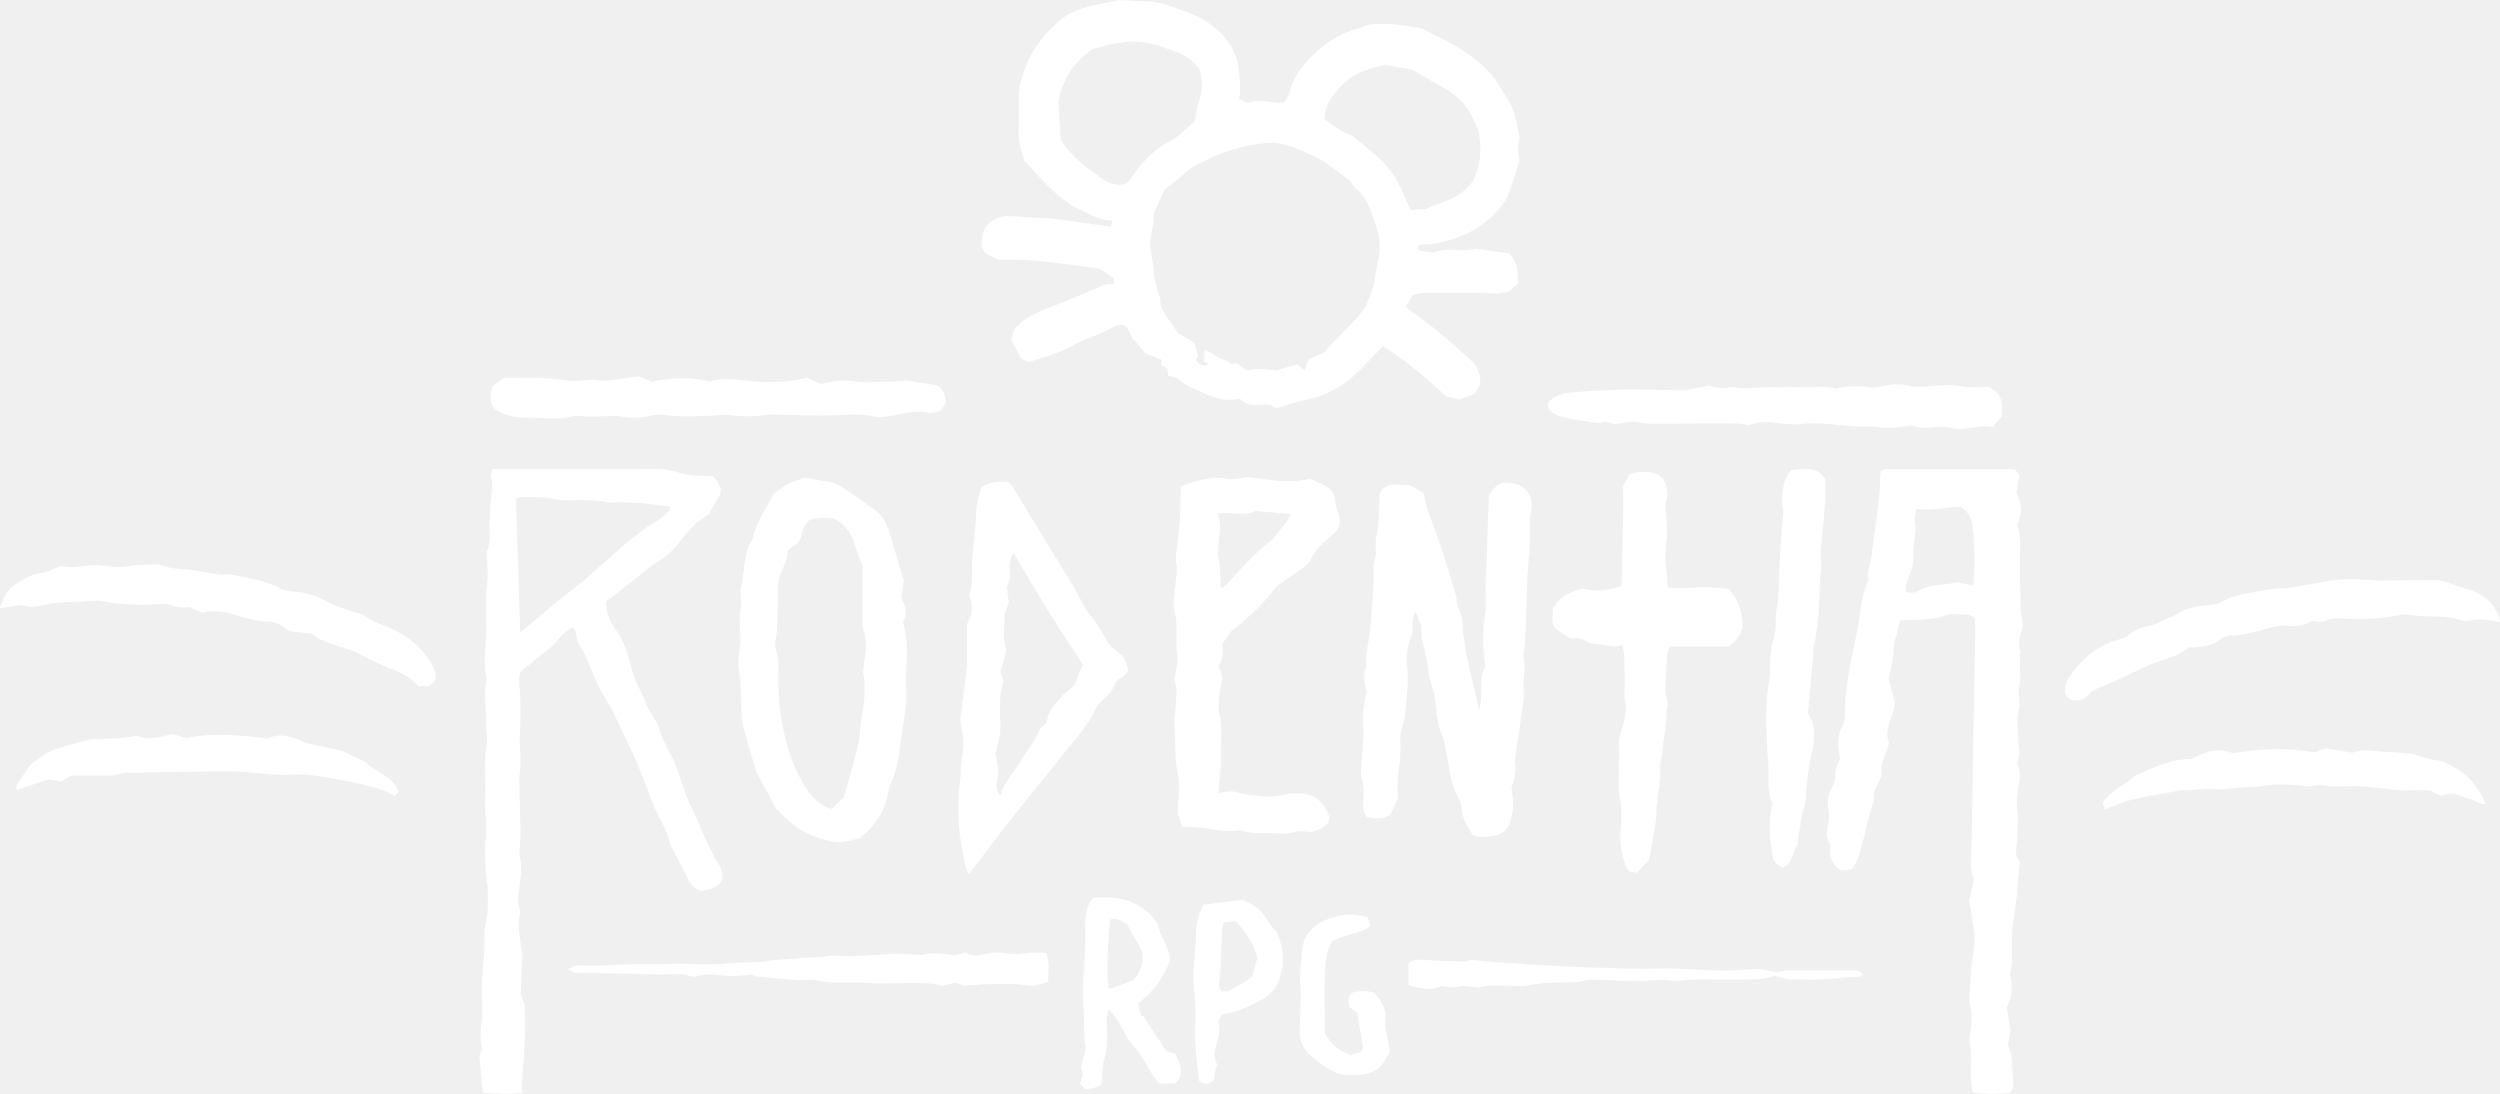
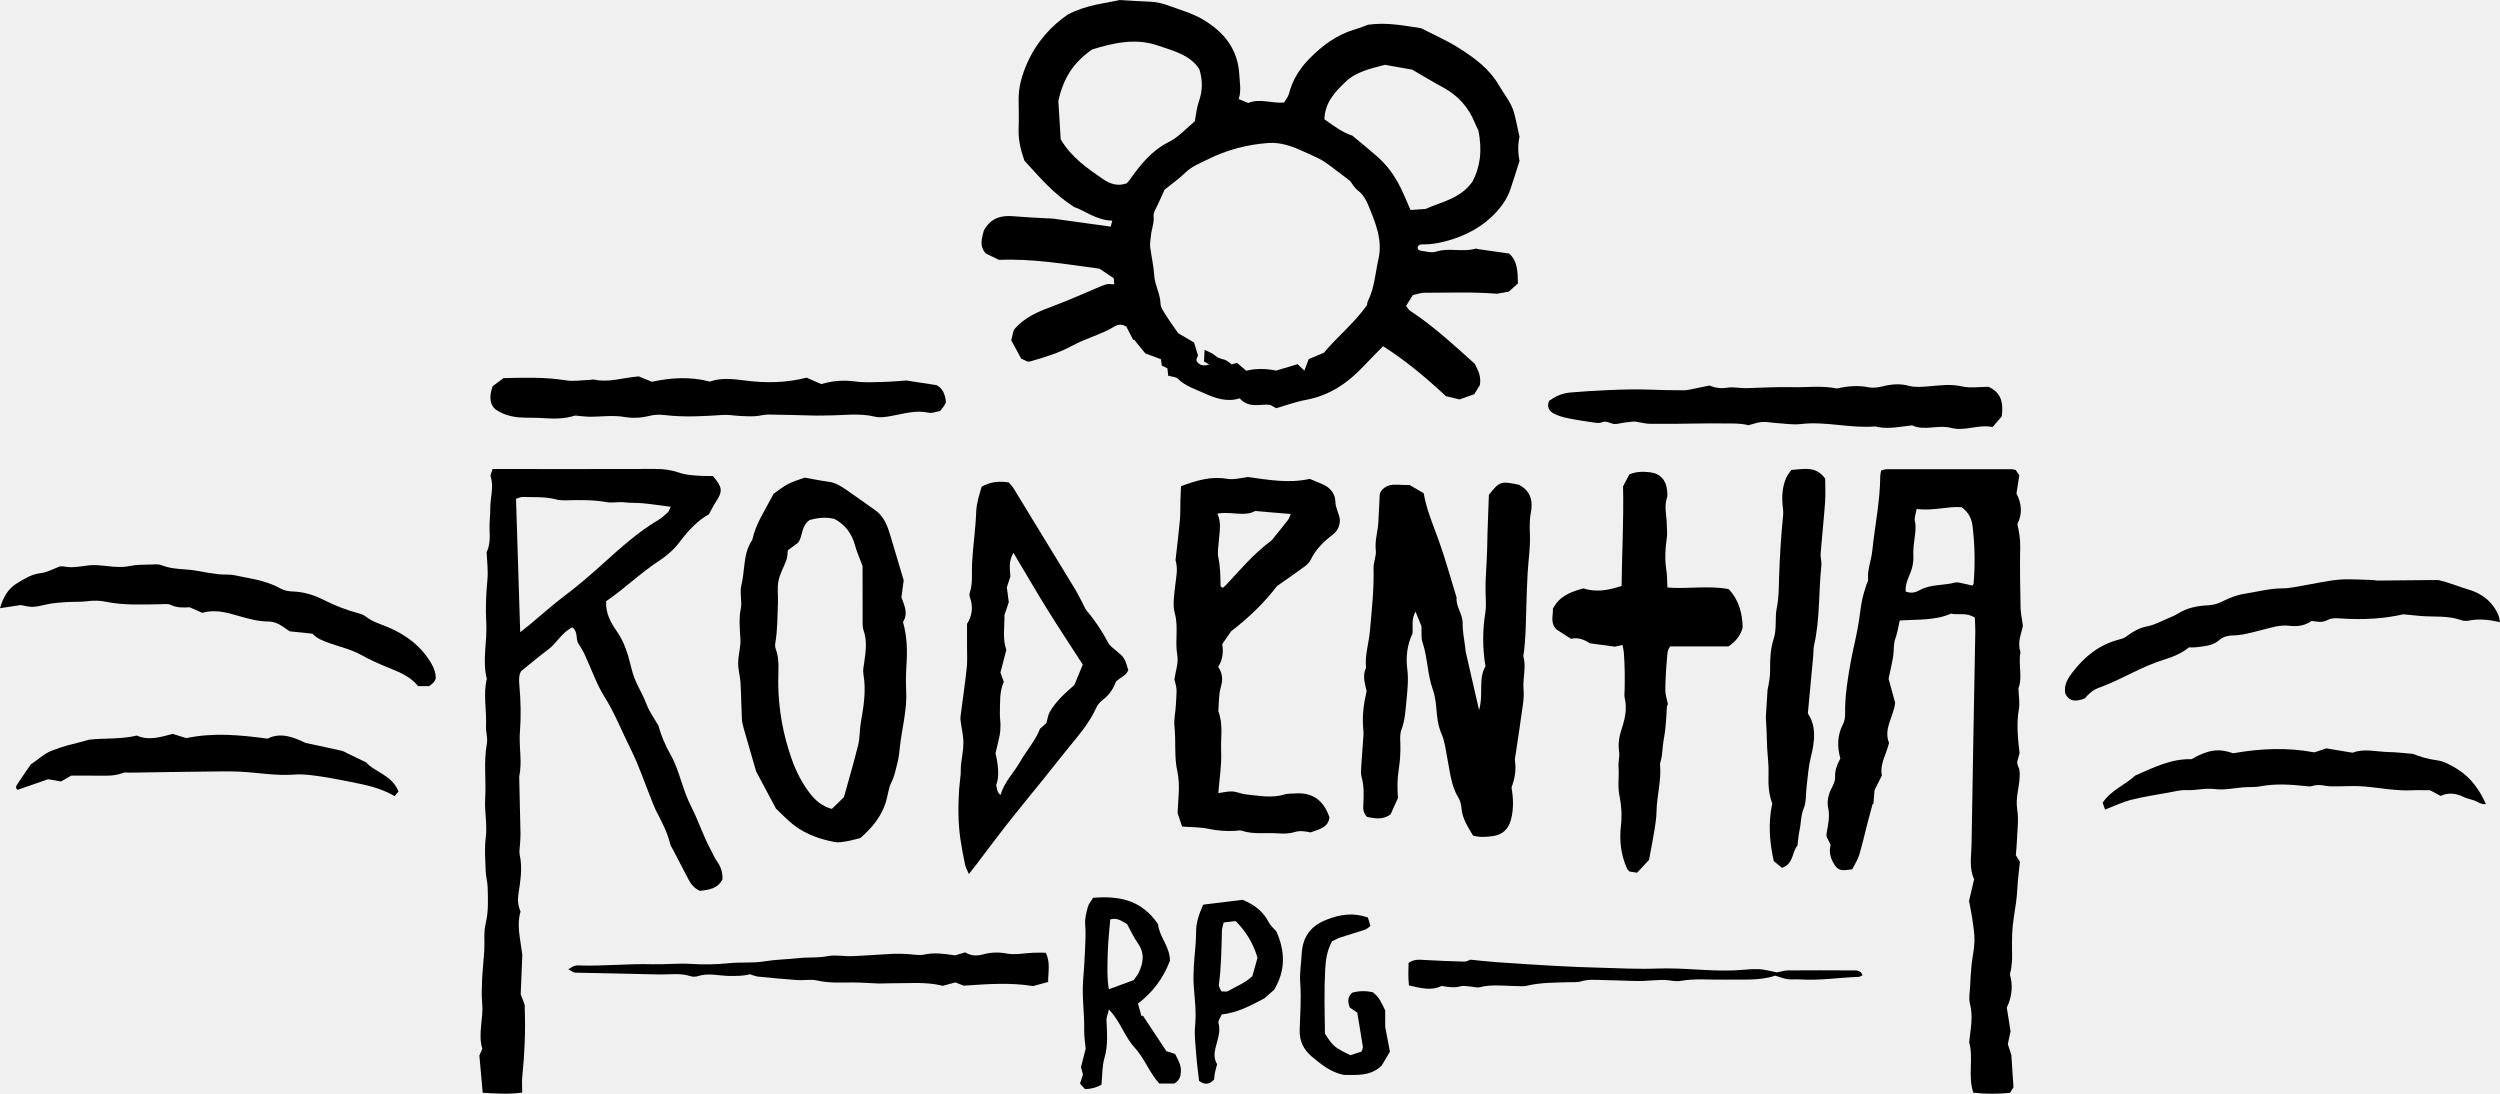
<svg xmlns="http://www.w3.org/2000/svg" id="banner" viewBox="0 0 1636.37 715.9">
-   <defs>
-     <style>
-       .logo {
-         fill: #fff;
-       }
-     </style>
-   </defs>
  <g id="Layer_1-2" data-name="Layer_1">
    <path class="logo" d="M644,150.74c4.86-8.42,11.64-9.87,19.48-9.18,6.89.6,13.8.89,20.71,1.3,1.66.1,3.34.01,4.98.23,12.44,1.69,24.88,3.44,37.84,5.24.25-.96.54-2.07,1.03-3.92-10.53-.2-18.21-6.72-25.09-8.97-13.64-8.78-22.53-19.52-32.42-30.3-2.23-6.2-4.06-13.18-3.79-20.65.23-6.32.1-12.65,0-18.98-.13-8.47,2.12-16.23,5.51-23.98,6.22-14.2,16.19-24.91,26.73-32.03,12.37-6.5,23.8-7.1,33.92-9.49,7.05.41,13.32.88,19.59,1.09,4.38.14,8.46,1.1,12.59,2.64,7.45,2.78,15.19,4.85,22.1,8.91,13.92,8.19,23.17,19.53,24.01,36.38.26,5.21,1.42,10.4-.41,15.81,2.28.94,4.07,1.68,6.25,2.58,7.43-3.21,15.22.35,23.46-.28,1.09-1.92,2.7-3.75,3.23-5.86,2.25-8.95,7.02-16.45,13.34-22.88,8.41-8.56,17.9-15.66,29.69-19.12,3.49-1.03,6.87-2.43,8.72-3.1,12.62-1.71,23.37.61,34.74,2.29,8.01,4.15,16.9,7.99,24.96,13.13,10.03,6.39,19.67,13.39,25.92,24.2,3.47,6.01,8.17,11.35,9.99,18.22,1.36,5.11,2.34,10.32,3.49,15.51q-1.62,7.81.04,15.73c-1.97,6.18-3.87,12.53-6.04,18.78-1.76,5.06-4.55,9.57-8.13,13.62-9.32,10.56-20.96,16.86-34.56,20.35-4.58,1.18-9,1.92-13.64,1.96-1.57.02-3.39-.28-4.28,1.61-.35,1.89,1.24,2.44,2.3,2.58,3.26.44,6.88,1.49,9.79.54,8.5-2.76,17.3.53,25.71-1.92.57-.17,1.3.22,1.95.32,6.54.93,13.09,1.86,20.09,2.85,5.58,4.91,5.56,11.94,5.76,19.56-1.86,1.67-4.04,3.64-5.97,5.38-3.34.6-6.27,1.13-7.6,1.37-16.81-1.33-32.11-.58-47.39-.65-2.57-.01-5.15.96-7.81,1.5-1.52,2.43-2.9,4.63-4.43,7.09.94,1.19,1.53,2.47,2.53,3.13,15.58,10.24,29.13,22.9,42.41,34.79,2.37,4.55,4.31,8.41,3.34,13.94-.89,1.44-2.25,3.67-3.66,5.96-3.25,1.15-6.36,2.26-9.61,3.42-3.18-.76-6.39-1.52-8.92-2.12-13.1-12.17-26.19-23.18-41.13-32.69-4.1,4.17-8.11,8.05-11.9,12.14-10.63,11.48-22.82,20.09-38.65,22.97-6.45,1.17-12.69,3.52-19.46,5.45-.88-.49-1.99-1.1-3.88-2.15-5.89-.98-13.71,2.74-20.04-4.32-7.71,2.58-15.54.18-23-3.26-5.95-2.74-12.41-4.61-17.34-9.48-1.39-1.37-4.13-1.38-6.41-2.07-.16-1.51-.33-3.09-.52-4.85-1.1-.53-2.27-1.09-3.65-1.75-.2-1.41-.41-2.95-.58-4.18-3.87-1.44-7.56-2.81-10.22-3.81-2.97-3.64-5.2-6.38-7.43-9.12-.15.13-.3.26-.46.39-1.64-3.19-3.27-6.39-4.53-8.83-3.14-1.77-5.43-1.47-7.51-.2-8.81,5.37-19.01,7.84-27.87,12.71-8.9,4.9-18.25,7.56-27.72,10.36-.3.09-.65.01-1.66.01-.92-.43-2.4-1.13-4.09-1.93-2.16-3.99-4.36-8.04-6.52-12.02.64-2.56,1.2-4.8,1.67-6.67,7.08-8.65,16.65-12.28,26.31-15.89,7.42-2.77,14.69-5.98,22.01-9.02,3.96-1.64,7.84-3.52,11.89-4.91,1.62-.56,3.59-.09,5.56-.09-.13-1.54-.21-2.51-.33-3.98-3.09-2.08-6.38-4.28-9.32-6.26-22.11-2.95-43.69-6.73-65.77-5.77-2.98-1.44-5.94-2.87-8.64-4.17-4.54-5.06-2.49-10.22-1.25-15.21ZM883.67,118.41c-5.33-4.05-9.24-7.09-13.23-10.02-2.13-1.56-4.3-3.14-6.65-4.33-4.13-2.09-8.37-3.95-12.62-5.81-6.72-2.95-13.55-5.2-21.1-4.65-13.97,1.02-27.27,4.57-39.74,10.82-4.95,2.48-10.24,4.46-14.43,8.55-4.22,4.12-9.14,7.53-13.59,11.13-1.53,3.34-3.09,6.62-4.54,9.95-1.05,2.42-2.97,5.03-2.7,7.34.53,4.53-1.3,8.48-1.72,12.72-.26,2.63-.83,5.34-.47,7.9.85,6.16,2.23,12.23,2.64,18.48.41,6.24,3.93,11.82,4.1,18.28.07,2.68,2.23,5.42,3.78,7.93,2.25,3.64,4.81,7.09,7.74,11.36,2.94,1.73,6.65,3.91,10.44,6.15.86,2.81,1.71,5.62,2.57,8.44-.4,1.49-1.94,2.93-.2,4.59,1.95,2.34,4.5,2.18,7.61,1.42-1.38-.82-2.45-1.45-3.47-2.06.11-2.37.22-4.62.36-7.63,2.79,1.45,5.15,2.16,6.78,3.66,1.84,1.7,3.82,2.14,6.07,2.74,1.92.5,3.51,2.22,4.8,3.1,1.63-.41,2.57-.66,3.62-.92,2.01,1.71,3.98,3.41,5.98,5.11,6.77-1.64,13.32-1.36,19.6-.1,4.97-1.49,9.64-2.88,14.04-4.19,1.5,1.43,2.61,2.49,4.43,4.23,1.07-2.85,1.8-4.79,2.84-7.55,2.51-1.05,5.85-2.44,9.98-4.17,8.52-10.32,19.77-19.22,28.21-31.22.1-.55.06-1.64.5-2.49,4.43-8.69,4.86-18.43,6.98-27.68,2.87-12.52-2.09-24.04-6.75-35.36-1.49-3.63-3.46-6.96-6.81-9.51-2.28-1.73-3.72-4.55-5.03-6.23ZM737.44,120.01c.95-1.05,1.45-1.49,1.82-2.02,7.02-10.08,14.46-19.41,25.99-25.17,6.3-3.15,11.29-8.89,16.79-13.4.9-4.59,1.25-8.94,2.66-12.93,2.41-6.86,2.67-13.58.34-21.21-6.1-9.45-17.09-12-27.27-15.51-15.24-5.25-30.07-1.26-42.94,2.6-11.9,8.38-18.73,18.28-22.09,33.72.41,6.62,1,16.19,1.54,25.07,7,11.91,17.47,19.06,27.82,26.16,4.29,2.94,9.47,4.86,15.34,2.68ZM967.62,85.29c-.6-1.28-1.53-3.05-2.27-4.9-4.13-10.27-11.07-17.94-20.84-23.2-6.72-3.62-13.24-7.6-20.14-11.6-5.88-1.04-12.07-2.14-17.82-3.16-9.47,2.46-18.77,4.46-25.73,11.06-6.95,6.59-13.65,13.65-13.93,24.59,5.95,4.17,11.67,8.58,18.28,10.69,5.69,4.76,11.12,9.14,16.35,13.74,5.26,4.63,9.6,10.18,13.05,16.18,3.41,5.92,5.8,12.42,8.68,18.75,3.86-.27,7.15-.5,9.84-.68,10.74-4.84,22.5-6.48,30.64-17.76,4.95-9.15,6.74-20.36,3.89-33.7Z" />
    <path class="logo" d="M1292.66,404.37c-5.49-3.8-10.71-1.56-15.6-2.72-10.65,4.64-22.1,3.7-33.61,4.51-.94,4.05-1.44,7.99-2.79,11.6-1.46,3.9-.85,7.89-1.48,11.78-.74,4.55-1.82,9.04-3.01,14.78,1.24,4.55,2.81,10.29,4.3,15.73-1.02,9.08-7.79,16.93-4,26.21-1.65,7.22-6.16,13.59-4.69,21.36-1.49,2.97-2.98,5.93-4.8,9.55-.21,2.6-.49,5.9-.76,9.21-.17-.04-.34-.08-.51-.12-1.1,4.11-2.23,8.22-3.3,12.34-1.83,7.05-3.41,14.17-5.51,21.13-.94,3.11-2.86,5.91-4.55,9.26-2.43.21-4.71.83-6.85.5-2.78-.42-4.38-2.63-5.71-5.11-1.98-3.69-2.56-7.47-1.56-11.36-.96-1.96-1.83-3.74-2.66-5.44,0-.77-.09-1.44.02-2.08.95-5.53,2.27-10.89,1.05-16.72-.87-4.14.02-8.56,2.09-12.59,1.19-2.32,2.58-5.01,2.44-7.45-.25-4.6,1.39-8.44,3.44-12.26-2.18-7.77-2.04-15.19,1.71-22.41,1.02-1.97,1.43-4.49,1.4-6.75-.19-11.71,1.68-23.24,3.77-34.62,1.68-9.12,4.15-18.11,5.43-27.34.59-4.26,1.11-8.54,1.95-12.75.65-3.23,1.74-6.38,2.67-9.56.37-1.27,1.33-2.56,1.22-3.76-.58-6.41,2.06-12.3,2.7-18.5,1.71-16.5,5.17-32.82,5.27-49.5,0-.95.34-1.9.6-3.33,1.16-.28,2.38-.84,3.59-.84,27.29-.04,54.59-.03,81.88,0,.65,0,1.3.25,2.6.52.62.93,1.51,2.26,2.34,3.49-.64,4.12-1.25,8-1.86,11.89,3.44,6.67,4,13.37.57,20.04,1.16,4.99,1.99,9.78,1.87,14.85-.3,13.24-.02,26.49.24,39.73.07,3.6.89,7.2,1.53,12.02-.91,4.77-3.82,10.64-1.61,17.03-1.52,8.17,1.55,16.64-1.33,23.84.17,5.09,1.02,9.45.31,13.53-1.62,9.35-.77,18.53.44,28.92-.31,1.13-.92,3.36-1.58,5.77.16.81.15,1.89.6,2.72,1.15,2.15,1.13,4.28,1.05,6.69-.22,7.21-2.8,14.07-1.6,21.61,1.12,7.09-.04,14.56-.28,21.85-.09,2.64-.41,5.27-.64,8.17.72,1.16,1.59,2.55,2.68,4.31-.55,5.56-1.38,11.45-1.67,17.37-.3,6.31-1.28,12.46-2.28,18.68-1.2,7.43-1.39,15.1-1.18,22.65.14,5.04-.04,9.9-1.45,14.92,2.05,7.17,1.56,14.33-2.01,21.83.7,4.42,1.48,9.31,2.47,15.52-.41,1.9-1.1,5.13-1.79,8.35.95,2.95,1.86,5.79,2.31,7.19.51,7.7.92,13.92,1.39,21.08-.35.56-1.22,1.94-2.28,3.62-7.91.79-15.79.83-24.01-.08-3.71-11.07.26-22.63-2.71-33.03.87-8.64,2.74-16.67.54-25.04-.96-3.65-.09-7.8.09-11.72.22-4.64.46-9.28.94-13.9.54-5.24,1.81-10.45,1.91-15.68.1-4.9-.8-9.84-1.47-14.74-.49-3.58-1.3-7.12-2.1-11.39.97-4.13,2.1-8.98,3.33-14.23-3.45-7.35-1.78-15.4-1.67-23.28.69-46.26,1.62-92.51,2.44-138.76.05-2.96-.19-5.92-.29-9.06ZM1254.52,333.13c-.56,3.38-1.64,5.8-1.16,7.87.94,4.05.28,7.85-.24,11.78-.47,3.59-.93,7.25-.74,10.85.25,4.81-.87,9.13-2.81,13.45-1.44,3.21-2.45,6.65-2.21,10.09,3.72,1.5,6.58.53,9.16-.88,7.22-3.96,15.47-2.97,23.11-4.95,2.06-.53,4.54.5,6.81.91,1.58.28,3.14.71,4.56,1.04.43-.58.77-.83.79-1.1,1.09-12.55.87-25.09-.63-37.58-.56-4.66-2.18-9.02-7.25-12.64-8.98-.7-18.68,2.62-29.39,1.16Z" />
    <path class="logo" d="M322.4,307h10.7c31.95,0,63.9.05,95.86-.05,5.39-.02,10.51.65,15.63,2.46,3.37,1.19,7.1,1.53,10.7,1.85,3.94.35,7.92.25,11.36.34,6.19,7.26,6.44,9.9,2.31,16.25-1.61,2.47-2.92,5.13-4.96,8.77-7.15,3.93-13.41,10.47-19.02,17.99-3.52,4.71-8.16,8.95-13.11,12.16-12.55,8.14-23.17,18.66-35.14,26.74-.42,8.08,3.17,14.21,7.07,19.79,5.09,7.3,7.43,15.57,9.41,23.84,1.1,4.61,2.82,8.96,4.88,12.87,2,3.81,3.8,7.57,5.36,11.59,1.65,4.26,4.46,8.07,7.49,13.33,1.59,5.95,4.45,12.89,8.27,19.6,3.04,5.34,4.9,11.39,6.86,17.27,1.88,5.67,3.78,11.21,6.55,16.59,4.51,8.78,7.49,18.32,12.2,27.06,1.57,2.91,2.82,6.05,4.73,8.72,2.47,3.43,3.4,7.11,3.41,11.22-3.15,6.43-9.1,7.04-14.77,7.73-3.98-1.73-6.08-4.6-7.78-7.95-3.16-6.21-6.43-12.37-9.65-18.55-.76-1.47-1.8-2.89-2.17-4.45-1.87-7.86-5.75-14.82-9.36-21.92-.9-1.76-1.57-3.63-2.31-5.46-4.7-11.66-8.68-23.69-14.29-34.9-5.62-11.21-10.15-22.93-16.89-33.67-5.38-8.58-8.68-18.46-12.99-27.72-1.23-2.65-2.8-5.14-4.39-7.61-1.56-3.13.05-7.36-3.7-10.25-6.88,3.18-10.14,10.3-15.94,14.57-5.86,4.31-11.38,9.07-17.62,14.09-1.48,2.36-1.48,5.64-1.17,9.01.92,10.27,1.19,20.52.38,30.85-.49,6.22.32,12.54.44,18.82.05,2.31-.15,4.62-.33,6.92-.1,1.32-.6,2.63-.57,3.94.24,12.24.59,24.49.84,36.73.05,2.29-.18,4.59-.29,6.88-.11,2.32-.73,4.75-.25,6.93,1.94,8.69.48,17.26-.81,25.76-.63,4.18-.26,7.88,1.4,11.47-2.68,8.72-.3,17.01,1.14,28.36-.26,6.25-.64,15.51-1.06,25.78.57,1.53,1.51,4,2.64,7,0,.44-.03,1.43,0,2.42.58,14.91-.08,29.77-1.61,44.6-.33,3.23-.05,6.51-.05,10.37-8.53,1.18-16.95.71-25.84.1-.78-8.66-1.48-16.48-2.19-24.36.64-1.44,1.31-2.94,1.95-4.37-3.03-9.9.82-19.72-.09-29.56-.48-5.25-.3-10.6-.06-15.88.28-6.23,1.05-12.44,1.41-18.68.35-5.92-.48-12.09.89-17.74,1.93-7.97,1.55-15.83,1.33-23.77-.1-3.61-1.18-7.2-1.3-10.82-.24-7.22-.88-14.54.04-21.64,1.13-8.7-.9-17.18-.37-25.74.74-11.91-1.1-23.87,1.1-35.79.7-3.8-.76-7.94-.56-11.89.51-10.21-1.96-20.47.53-30.63-3.07-12.17.33-24.41-.35-36.63-.51-9.22-.19-18.57.71-27.77.59-6.06-.13-11.91-.49-18.57,2.21-4.32,2.18-9.56,1.94-14.93-.21-4.6.51-9.23.47-13.85-.06-6.91,2.48-13.78.22-20.76-.33-1.01.59-2.43,1.26-4.88ZM340.5,413.8c3.09-2.46,4.88-3.84,6.62-5.28,7.37-6.11,14.5-12.54,22.13-18.3,9-6.78,17.48-14.09,25.84-21.63,11.28-10.17,22.56-20.4,35.76-28.19,2.26-1.33,4.27-3.17,6.21-4.97.8-.74,1.1-2,1.98-3.7-6.69-.86-12.55-1.78-18.45-2.33-3.91-.36-8.03-.14-11.77-.59-3.97-.48-7.86.52-11.44-.11-8.91-1.58-17.76-1.48-26.69-1.23-2.29.06-4.68-.02-6.88-.61-7.17-1.9-14.48-1.32-21.74-1.57-1.51-.05-3.05.85-4.31,1.23.91,28.85,1.8,57.21,2.74,87.27Z" />
    <path class="logo" d="M974.56,323.87c6.98-8.8,7.76-9.06,19.59-6.6,7.61,3.98,9.42,10.36,7.84,18.42-.95,4.84-.74,9.76-.57,14.75.28,8.19-1.05,16.43-1.51,24.66-.43,7.6-.64,15.21-.88,22.81-.33,10.19-.31,20.41-1.79,30.53-.05.33-.26.69-.18.97,2.13,7.2-.46,14.44.17,21.68.28,3.26.06,6.63-.38,9.88-1.47,10.81-3.15,21.59-4.73,32.39-.24,1.63-.73,3.34-.49,4.92.96,6.1-.34,11.86-2.27,17.36,1.27,7.11,1.45,13.96-.35,20.82-1.6,6.11-5.4,9.83-11.62,10.76-4.25.63-8.58,1-13.21-.29-3.32-5.61-7.03-11.03-7.58-17.97-.18-2.26-.75-4.73-1.91-6.63-5.01-8.2-5.62-17.55-7.45-26.59-1.04-5.16-1.58-10.6-3.65-15.33-2.22-5.06-2.89-10.09-3.31-15.42-.36-4.61-.91-9.38-2.45-13.69-3.59-10.09-3.36-20.95-6.78-31.07-.92-2.72-.43-5.91-.67-10.44-.76-1.86-2.11-5.15-3.87-9.47-2.88,5.2-1.54,9.76-1.95,14.38-3.47,7.13-4.45,15.13-3.44,23.08.93,7.33.07,14.48-.62,21.64-.59,6.11-.92,12.32-3.21,18.25-1.02,2.66-.82,5.91-.7,8.87.24,6-.23,11.88-1.15,17.82-.9,5.85-.88,11.84-.4,17.93-1.62,3.61-3.24,7.22-4.81,10.69-5.36,4.02-10.76,2.6-15.46,1.73-2.78-2.98-2.53-5.69-2.4-8.32.3-5.97.52-11.88-1.13-17.77-.6-2.16-.39-4.61-.25-6.91.42-6.86,1.03-13.7,1.48-20.56.11-1.63-.08-3.3-.22-4.94-.69-7.98.42-15.79,2.27-23.85-1.04-4.85-2.93-10.01-.38-15.26-.88-8.35,1.9-16.31,2.59-24.5,1.14-13.52,2.7-27,2.32-40.62-.11-3.92,1.92-7.97,1.47-11.79-.75-6.45,1.42-12.43,1.69-18.66.26-5.97.58-11.94.9-17.91.02-.32.21-.63.56-1.6,4.48-7,11.99-4.09,18.96-4.6,3,1.76,6.11,3.59,9.23,5.42,1.91,10.87,6.13,20.59,9.72,30.51,4.49,12.42,7.9,25.17,11.82,37.76-.52,6.04,4.06,10.79,3.97,16.9-.08,5.57,1.17,11.16,1.82,16.74.08.66.06,1.34.21,1.98,2.79,12.23,5.59,24.45,8.71,38.03,3.08-10.28-.73-20.26,4.21-28.64-1.97-11.86-1.97-23.38-.12-34.96.67-4.2.32-8.58.2-12.88-.29-9.95.87-19.84,1.03-29.78.18-11.55.73-23.09,1.12-34.63Z" />
    <path class="logo" d="M507.89,529.23c-4.58-8.59-8.95-16.78-12.97-24.31-2.76-9.54-5.37-18.43-7.89-27.34-.63-2.21-1.3-4.48-1.42-6.75-.41-7.96-.45-15.94-.91-23.9-.25-4.26-1.52-8.48-1.54-12.73-.01-4.26,1.08-8.51,1.45-12.78.2-2.3-.1-4.64-.22-6.96-.27-5.27-.67-10.45.46-15.77,1.08-5.08-.87-10.47.42-15.65,2.45-9.86.98-20.66,7.12-29.64,2.35-10.9,8.71-19.95,13.99-30.21,2.81-1.94,5.91-4.53,9.41-6.36,3.47-1.81,7.34-2.86,10.9-4.19,5.38.94,10.6,2.01,15.87,2.72,4.15.56,7.53,2.64,10.82,4.87,6.6,4.48,13.04,9.19,19.56,13.8,6.15,4.34,8.19,11.03,10.2,17.75,2.75,9.21,5.5,18.42,8.38,28.05-.43,3.2-.91,6.81-1.5,11.16,1.73,4.92,4.74,10.5,1.01,16.15,2.76,9.48,2.9,18.69,2.31,28-.35,5.63-.5,11.31-.2,16.94.7,12.73-2.91,24.92-4.18,37.4-.33,3.28-.7,6.61-1.53,9.79-1.13,4.32-1.85,8.68-3.98,12.84-2.05,4.01-2.29,8.91-3.73,13.29-3.1,9.44-9.21,16.8-16.62,23.14-3,.73-5.87,1.61-8.81,2.1-2.6.43-5.38.99-7.9.52-11.23-2.1-21.68-6.1-30.26-14.01-2.91-2.69-5.72-5.49-8.21-7.89ZM544.48,529.49c2.42-2.37,4.99-4.87,7.92-7.73,3.11-11.25,6.5-22.66,9.34-34.21,1.17-4.78.88-9.91,1.74-14.79,1.85-10.47,3.55-20.88,1.65-31.57-.45-2.52.23-5.27.59-7.88.97-6.9,1.98-13.75-.45-20.6-.54-1.53-.64-3.28-.65-4.93-.05-12.89-.03-25.78-.03-37.3-2.01-5.42-3.82-9.38-4.94-13.53-2.12-7.84-6.57-13.64-13.4-17.27-6.03-1.52-11.52-.61-16.31.67-5.95,4.27-4.45,11.65-7.78,15.05-2.9,2.14-4.72,3.49-6.48,4.79-.3,2.29-.24,4.36-.88,6.18-1.65,4.66-4.31,9.07-5.26,13.84-.94,4.73-.12,9.79-.35,14.68-.4,8.59-.21,17.23-1.68,25.76-.22,1.28-.25,2.77.19,3.94,2.7,7.09,1.66,14.53,1.68,21.73.06,17.44,3.07,34.26,8.85,50.6,2.87,8.11,6.78,15.79,12.12,22.64,3.55,4.55,7.74,8.17,14.13,9.92Z" />
    <path class="logo" d="M770.78,532.15c.35-9.24,1.81-18.29-.13-27.05-2.18-9.87-.84-19.81-1.91-29.66-.48-4.48.66-9.04.89-13.57.51-10.07,1.13-10.04-.94-17.08.76-5.48,2.8-10.92,1.92-15.83-1.65-9.17.88-18.36-1.65-27.58-1.51-5.51-.39-11.88.23-17.79.58-5.5,2.01-10.91.35-16.44-.18-.6,0-1.32.07-1.97.91-8.23,1.95-16.45,2.69-24.7.39-4.29.22-8.64.34-12.95.09-2.96.24-5.92.39-9.29,9.85-3.65,19.37-6.67,30.04-4.84,4.38.75,9.11-.51,13.67-1.17,13.39,1.81,26.77,4.31,40.6,1.22,2.69,1.13,5.43,2.28,8.17,3.43,5.04,2.12,8.44,6.2,8.54,11.31.08,4.55,2.65,8.11,2.97,12.22-.05,4.05-1.62,7.2-4.73,9.59-5.83,4.47-11.03,9.44-14.28,16.24-.82,1.73-2.35,3.3-3.91,4.46-5.85,4.31-11.86,8.42-18.25,12.92-8.16,10.68-18.04,20.39-30,29.55-1.46,2.1-3.55,5.1-5.85,8.43.89,5.11.35,10.26-2.66,14.88,2.92,4.3,3.19,8.39,1.73,13.33-1.47,4.96-1.15,10.44-1.62,15.7,3.34,8.57,1.47,17.63,1.85,26.43.38,8.78-1.11,17.65-1.84,27.18,3.61-.46,6.45-1.24,9.23-1.07,2.93.18,5.77,1.61,8.7,1.9,8.52.84,17.04,2.69,25.6,0,1.86-.58,3.96-.39,5.95-.56,11.86-.97,19.17,3.9,23.26,15.59-.92,7.12-7.13,7.8-12.41,9.89-3.41-.73-6.8-1.4-10.59-.2-3.37,1.06-7.23,1.07-10.82.8-7.88-.59-15.92.88-23.66-1.76-1.17-.4-2.63.03-3.96.11-5.98.35-11.82-.08-17.75-1.33-5.44-1.15-11.16-1-17.26-1.46-1-3-2.02-6.07-2.95-8.87ZM796.84,336.22c2.81,6.07,1.34,11.91.96,17.75-.23,3.63-1.05,7.41-.34,10.86,1.28,6.23,1.37,12.45,1.45,18.72,0,.36.83.7,1.46,1.21.67-.57,1.45-1.11,2.07-1.79,9.36-10.06,18.26-20.59,29.37-28.86,1.03-.76,1.77-1.93,2.59-2.95,2.9-3.58,5.82-7.14,8.63-10.8.72-.94,1.04-2.2,1.81-3.92-7.85-.66-14.97-1.26-23.38-1.96-6.74,4.01-15.59,0-24.63,1.74Z" />
    <path class="logo" d="M634.15,572.06c-1.13-2.73-2.1-4.37-2.47-6.13-1.15-5.52-2.22-11.07-3.04-16.66-1.59-10.83-1.54-21.74-.84-32.64.21-3.29.74-6.55,1.01-9.83.16-1.99-.02-4,.19-5.98.51-4.94,1.65-9.88,1.6-14.8-.05-4.91-1.34-9.8-1.9-14.72-.18-1.6.14-3.27.35-4.89,1.25-9.79,2.71-19.56,3.74-29.37.48-4.61.16-9.3.18-13.96.02-4.65,0-9.3,0-14.73,3.22-4.97,4.23-10.96,1.9-17.37-.33-.89-.41-2.08-.11-2.96,2.13-6.35,1.15-12.89,1.5-19.37.61-11.27,2.31-22.49,2.73-33.76.22-5.82,2-10.96,3.56-16.3,5.63-3.25,11.4-3.81,17.74-2.81,1.01,1.22,2.22,2.37,3.07,3.75,13.38,21.85,26.73,43.72,40.03,65.63,1.9,3.12,3.5,6.43,5.24,9.65.95,1.76,1.62,3.75,2.89,5.23,5.44,6.33,9.9,13.26,13.82,20.61,1.19,2.22,3.57,3.88,5.6,5.56,4.8,3.95,5.42,4.82,7.58,12.41-1.34,3.64-5.25,4.72-8.14,7.59-1.51,4.35-4.11,8.46-8.24,11.61-1.81,1.38-3.59,3.24-4.5,5.27-4.67,10.47-12.22,18.88-19.31,27.63-5.24,6.46-10.35,13.02-15.57,19.5-7.73,9.59-15.6,19.06-23.21,28.74-6.78,8.62-13.3,17.46-19.94,26.19-1.55,2.04-3.16,4.03-5.42,6.91ZM708.72,435c-7.92-12.29-15.78-24.14-23.27-36.22-7.44-12-14.51-24.23-22.08-36.9-3.45,5.63-2.27,11.24-2.02,15.44-1.1,3.35-1.81,5.52-2.33,7.11.52,3.94.95,7.21,1.28,9.75-1.1,3.25-1.96,5.76-2.83,8.33.13,7.81-1.38,15.76,1.22,22.88-1.42,5.45-2.66,10.24-3.86,14.84.76,2.1,1.43,3.95,2.21,6.1-2.97,6.4-2.35,13.41-2.57,20.32-.08,2.63.39,5.28.39,7.92,0,2.31-.12,4.66-.57,6.91-.83,4.18-1.93,8.3-2.7,11.53q3.34,13.88.41,20.92c.75,1.86.16,4.35,2.89,6.43,2.59-8.82,8.73-14.55,12.78-21.68,4.21-7.41,10.06-13.88,13.08-21.68,1.71-1.54,3.16-2.85,4.18-3.76.83-2.87,1.07-5.32,2.19-7.25,4.21-7.24,10.48-12.72,16.12-17.63,1.94-4.73,3.57-8.69,5.48-13.34Z" />
    <path class="logo" d="M1061.99,422.14c-2.26.51-4.16.94-5,1.13-5.54-.75-10.08-1.36-16.21-2.19-2.87-1.7-7.2-4.31-12.47-2.94-3.55-2.28-6.89-4.43-9.64-6.2-4.25-4.62-1.87-9.39-2.24-13.5,4.26-8.24,11.59-11.08,19.97-13.29,8.08,2.61,16.39,1.35,25.02-1.66.18-21.35,1.47-42.43.95-65.12.96-1.83,2.63-5.04,4.09-7.82,4.77-2.03,9.11-1.91,13.39-1.44,6.68.72,10.73,5.06,11.33,11.83.15,1.65.43,3.47-.08,4.96-1.93,5.62-.26,11.18-.14,16.77.07,3.29.51,6.66.01,9.87-1.07,6.89-1.31,13.7-.26,20.61.54,3.54.46,7.17.7,11.41,13.4,1.12,26.66-1.48,40.05,1.04,6.77,7.06,8.98,15.84,9.19,25.11-1.4,5.35-4.49,9.1-9.25,12.4h-38.11c-2.05,2.44-1.93,5.25-2.15,7.75-.63,6.91-1.04,13.87-1.11,20.81-.03,2.92,1.04,5.85,1.68,9.13-.17.57-.67,1.52-.71,2.48-.32,7.24-.76,14.41-2.13,21.61-.79,4.12-.6,8.54-1.72,12.73-.26.96-.65,1.97-.57,2.92.94,10.34-2.11,20.37-2.31,30.63-.08,3.96-.66,7.93-1.29,11.85-1,6.21-2.24,12.39-3.61,19.8-2.11,2.27-5,5.38-7.81,8.41-2.21-.35-3.8-.59-4.97-.78-.8-.91-1.39-1.33-1.64-1.9-3.98-9-5.1-18.24-3.96-28.12.75-6.48.32-13.35-.99-19.75-1.3-6.36-.09-12.57-.6-18.82-.26-3.23.88-6.62.4-9.79-.83-5.46.14-10.45,1.84-15.57,2.1-6.34,3.43-12.84,1.82-19.62-.44-1.86-.05-3.91-.04-5.87.02-3.98.12-7.95.03-11.93-.08-3.97-.28-7.93-.56-11.89-.11-1.61-.55-3.2-.89-5.05Z" />
    <path class="logo" d="M1118.88,252.36c3.86,1.58,7.5,2.08,11.71,1.4,4.02-.65,8.37.45,12.62.31,10.27-.34,20.56-.87,30.83-.65,9.22.2,18.51-1.14,28.36.88,6.39-1.48,13.43-2.29,20.73-.79,3.09.64,6.62,0,9.78-.77,5.59-1.34,10.9-1.75,16.65-.18,4.02,1.1,8.58.64,12.86.3,7.24-.58,14.28-1.64,21.7.05,5.66,1.29,11.84.26,17.46.26,8.44,3.86,9.83,10.58,8.65,19.38-1.63,1.9-3.75,4.37-5.98,6.98-9.3-1.98-18.02,2.92-26.99.58-8.79-2.29-18,2.1-25.63-1.7-8.13.88-15.19,2.52-22.44,1.09-.65-.13-1.31-.43-1.94-.38-16.22,1.37-32.22-3.51-48.51-1.56-5.16.62-10.51-.32-15.77-.63-3.22-.19-6.45-.92-9.63-.71-2.89.19-5.72,1.32-8.94,2.13-4.53-1.26-9.38-1.18-14.35-1.17-4.84,0-9.75-.13-14.66-.02-11.89.27-23.8.24-35.7.23-1.95,0-3.91-.54-5.86-.82-1.63-.24-3.28-.77-4.88-.63-3.61.32-7.23.8-10.78,1.54-3.38.71-6.14-2.62-9.67-1.06-1.39.61-3.26.44-4.85.21-5.89-.86-11.78-1.73-17.6-2.94-3.2-.66-6.5-1.58-9.31-3.18-2.6-1.48-4.49-4.06-2.79-8.14,3.94-2.8,8.3-4.98,14-5.47,13.81-1.19,37.37-2.43,50.58-1.9,7.92.32,15.85.45,23.77.46,2.29,0,4.59-.66,6.87-1.1,3.25-.63,6.49-1.35,9.71-2.02Z" />
    <path class="logo" d="M376.51,271.98c-7.24,2.36-14.67,2.16-21.71,1.65-9.77-.71-20.18,1.43-30.58-5.75-3.56-3.07-4.23-8.3-1.74-15.1,1.96-1.46,4.59-3.42,7.07-5.28,13.85-.31,27.37-.74,40.89,1.46,5.08.83,10.45-.15,15.69-.31.99-.03,2.02-.37,2.95-.17,9.41,2.06,18.35-1.24,28.99-2.11,1.68.68,4.72,1.92,8.64,3.52,11.94-2.59,24.77-3.59,37.89-.12,7.51-2.66,15.25-1.72,23.27-.69,13.18,1.7,26.51,1.62,40.05-1.88,2.96,1.29,6.27,2.74,9.66,4.22,7.44-2.25,14.85-2.77,22.55-1.7,5.82.81,11.83.43,17.75.28,5.64-.14,11.27-.68,15.38-.94,7.59,1.16,13.72,2.11,19.85,3.05,3.87,2.14,5.32,5.76,5.92,9.85.29,1.97-.12,2.62-3.68,7.04-2.3.4-5.09,1.68-7.48,1.14-8.51-1.9-16.57.76-24.66,2.17-3.69.64-7.23,1.25-10.72.4-9.9-2.44-19.85-.84-29.78-.81-2.95.01-5.91.18-8.86.12-10.28-.21-20.56-.6-30.85-.68-2.95-.02-5.91.94-8.88,1.09-3.27.17-6.57-.01-9.85-.17-3.64-.17-7.3-.91-10.9-.67-12.73.86-25.43,1.61-38.18.1-3.26-.39-6.76-.33-9.91.47-5.61,1.43-11.19,1.7-16.77.74-7.86-1.35-15.68.05-23.51-.15-2.6-.06-5.19-.46-8.5-.77Z" />
    <path class="logo" d="M1595.76,379.66c7.54,1.58,13.57,4.4,19.94,6.21,8.75,2.49,16.05,8.05,19.72,17.06.45,1.09.53,2.33.95,4.3-7.37-1.64-13.86-2.39-20.44-.99-1.56.33-3.42.22-4.92-.32-8.67-3.13-17.73-1.99-26.61-2.73-3.28-.27-6.55-.64-11.37-1.11-12.11,2.88-25.99,3.68-39.94,2.78-3.4-.22-6.77-.6-9.7,1.01-3.29,1.81-6.42,1.11-10.29.54-4.1,2.94-9.05,3.9-14.61,3.19-6.35-.81-12.44,1.42-18.54,2.89-6.12,1.48-12.1,3.36-18.53,3.43-2.83.03-6.33.88-8.33,2.68-4.65,4.2-10.22,4.35-15.75,5.08-1.3.17-2.65.03-4.52.03-4.37,3.56-9.73,6-15.51,7.77-7.89,2.41-15.4,5.85-22.82,9.48-6.82,3.34-13.68,6.69-20.8,9.28-4.02,1.46-6.69,4.08-9.1,6.9-5.43,2.12-10.03,2.47-12.77-3.21-1.07-5.76,1.8-10.04,4.75-13.9,7.78-10.21,17.44-18,30.16-21.35,1.6-.42,3.32-.85,4.62-1.79,4.31-3.1,8.52-5.9,14.07-6.91,4.79-.87,9.28-3.43,13.86-5.33,2.15-.89,4.33-1.81,6.29-3.03,6.05-3.78,12.64-5.08,19.68-5.42,3.14-.15,6.3-.9,9.43-2.53,4.55-2.36,9.41-4.24,14.77-5.07,8.15-1.26,16.09-3.47,24.48-3.48,4.91,0,9.82-1.25,14.71-2.05,7.5-1.22,14.94-3.06,22.48-3.66,7.26-.57,14.61.08,21.92.24.99.02,1.98.37,2.97.36,13.27-.1,26.55-.24,39.75-.37Z" />
    <path class="logo" d="M13.58,396.02c-5.1.78-8.96,1.37-13.58,2.08,2.1-7.23,5.27-12.77,11.17-16.35,4.78-2.9,9.4-5.89,15.37-6.58,4.48-.52,8.74-2.98,12.71-4.44,1.1,0,1.78-.12,2.39.02,7.35,1.67,14.53-1.27,21.78-.85,7.24.42,14.35,2.17,21.72.54,4.14-.91,8.52-.77,12.81-.9,2.65-.08,5.58-.49,7.91.45,7.56,3.04,15.63,2.19,23.36,3.68,4.54.88,9.11,1.62,13.69,2.18,2.87.35,5.82.09,8.7.4,2.62.28,5.19.99,7.78,1.47,8.38,1.56,16.69,3.24,24.28,7.51,2.2,1.24,5.02,1.82,7.58,1.9,7.41.22,14.05,2.22,20.74,5.6,7.28,3.67,15.01,6.7,23.01,8.79,1.57.41,3.21,1.08,4.46,2.07,4.24,3.36,9.28,4.77,14.16,6.8,12.04,5.01,22.22,12.55,28.92,24.28,1.75,3.06,2.7,5.93,2.7,9.45-.4.76-.71,1.77-1.35,2.48-.87.96-1.99,1.7-2.98,2.52h-7.25c-4.94-6.24-11.96-9.07-19.05-11.92-6.36-2.55-12.57-5.38-18.63-8.74-6.28-3.48-13.62-5.04-20.46-7.54-4.04-1.47-8.12-2.96-10.96-6.13-5.04-.52-9.9-1.02-14.89-1.54-1.61-1.08-3.28-2.14-4.89-3.29-2.78-1.98-5.81-3.12-9.27-3.15-6.71-.06-13.08-1.84-19.47-3.69-7.62-2.21-15.29-4.41-23.64-2-2.47-1.09-5.2-2.29-8.24-3.62-3.97.16-8.19.48-12.32-1.54-1.92-.93-4.56-.5-6.88-.46-11.94.19-23.89.78-35.72-1.63-3.89-.79-7.78-.92-11.82-.36-4.54.64-9.21.26-13.8.58-4.3.3-8.66.55-12.85,1.47-9.25,2.03-9.22,2.19-17.18.48Z" />
    <path class="logo" d="M1183.34,467.03c5.74,8.44,4.48,18.42,1.9,28.72-1.52,6.08-1.9,12.46-2.7,18.71-.63,4.93-.11,10.3-1.94,14.71-2.01,4.84-1.66,9.77-2.77,14.57-.67,2.89-.8,5.9-1.28,9.68-3.64,3.87-2.27,11.92-10.16,14.64-1.88-1.56-3.83-3.18-5.39-4.48-2.85-12.85-3.67-25.01-.98-37.74-2.28-5.87-2.7-12.36-2.43-19.07.24-5.87-.62-11.77-.92-17.67-.19-3.65-.2-7.31-.36-10.97-.14-3.27-.36-6.55-.48-8.74.41-6.58.76-12.16,1.11-17.73.9-4.44,1.78-8.8,1.7-13.63-.11-6.57.23-13.5,2.26-19.65,2.29-6.93.69-13.87,2.13-20.74,1.35-6.45,1.25-13.23,1.47-19.88.46-13.56,1.26-27.09,2.65-40.58.2-1.94-.09-3.95-.3-5.91-.65-6.37-.24-12.63,2.3-18.56.76-1.77,2.14-3.28,3.37-5.11,7.9-.48,16.05-2.91,22.15,5.68,0,4.91.31,10.19-.06,15.41-.81,11.23-2.05,22.44-2.93,33.67-.2,2.55.78,5.21.5,7.75-1.87,17.4-.83,35.07-4.79,52.28-.51,2.23-.34,4.61-.55,6.91-1.12,12.19-2.27,24.38-3.51,37.72Z" />
    <path class="logo" d="M1377.87,529.92c-.56-1.57-1.15-3.23-1.6-4.5,5.75-8.49,15.01-11.75,21.28-17.75,12.25-5.45,23.92-11.12,36.84-10.75,11.18-6.33,17.89-7.19,27.39-3.87,17.71-3.14,35.05-3.96,53.12-.59,2.2-.74,5.02-1.68,7.84-2.62,5.53.93,11.07,1.85,17.14,2.86,7.66-3.03,15.92-.53,24.15-.42,4.62.06,9.23.67,15.29,1.15,4.17,1.65,9.7,3.47,15.76,4.22,4.69.58,9.36,3.29,13.52,5.88,8.56,5.33,14.26,13.19,18.57,22.82-3.51.27-5.51-1.69-7.87-2.49-2.2-.75-4.56-1.15-6.63-2.16-5.05-2.47-10.11-3.15-15.15-.72-2.36-1.27-4.41-2.36-6.94-3.72-3.84,0-8.15-.17-12.45.03-13.58.62-26.85-3.33-40.43-2.73-2.27.1-4.56.15-6.83.13-2.97-.03-6.02.23-8.88-.37-3.05-.64-5.84-.74-8.81.22-1.17.38-2.58.14-3.86,0-9.92-1.04-19.8-1.75-29.74.14-3.55.68-7.29.38-10.93.64-6.28.44-12.69,1.99-18.79,1.18-6.44-.86-12.5.99-18.79.67-3.9-.19-7.88.93-11.8,1.63-8.12,1.47-16.3,2.68-24.28,4.72-5.64,1.44-10.98,4.04-17.12,6.38Z" />
    <path class="logo" d="M46.6,507.69c-2.36,1.35-4.37,2.5-6.68,3.83-2.39-.42-4.98-.87-8.44-1.48-6.1,2.12-12.97,4.51-19.91,6.93-2.04-1.3-.69-2.93.06-4.09,2.67-4.19,5.58-8.23,8.53-12.53,4.46-2.86,8.43-6.96,13.71-8.99,3.36-1.29,6.77-2.5,10.24-3.45,4.76-1.3,9.6-2.32,14.34-3.78,10.15-1.1,20.49-.14,31.18-2.67,7.38,3.46,15.07,1.11,23.41-1.09,2.58.8,5.72,1.77,8.94,2.77,17.32-3.7,34.65-2.15,53.19.34,8.59-4.46,17.41-.78,24.9,2.82,8.77,1.88,16.2,3.44,23.6,5.11,1.26.29,2.42,1.06,3.61,1.64,3.55,1.71,7.1,3.42,12.46,6.01,5.16,6.2,16.94,8.17,21.1,19.05-.85.99-1.66,1.93-2.58,2.99-9.14-5.45-19.12-7.39-29.06-9.37-6.78-1.35-13.57-2.71-20.42-3.67-5.24-.73-10.63-1.48-15.86-1.07-12.35.98-24.48-1.4-36.72-1.93-6.3-.27-12.54-.12-18.8-.06-17.56.16-35.13.48-52.69.74-1.33.02-2.81-.34-3.97.11-6.72,2.61-13.7,1.76-20.62,1.84-4.28.05-8.57,0-13.53,0Z" />
    <path class="logo" d="M757.99,604.94c.74,8.13,7.84,14.75,7.81,23.89q-6.58,17.28-20.96,28.04c.75,2.66,1.54,5.49,2.33,8.32.29-.15.59-.3.88-.46,5.1,7.73,10.21,15.45,15.42,23.33,1.73.54,3.6,1.13,5.68,1.79,1.72,3.49,3.9,6.83,3.82,11.05-.06,3.13-.6,5.97-4.28,8.32h-9.87c-6.32-6.77-9.64-16.48-16.33-23.76-6.5-7.07-9.1-16.85-16.63-24.68-.72,3-1.71,5.06-1.62,7.07.36,8.25,1.1,16.35-1.3,24.6-1.64,5.62-1.39,11.79-1.97,17.51q-4.99,2.89-10.8,2.9c-.86-.95-1.93-2.14-3.26-3.61.64-1.93,1.24-3.76,1.96-5.95-.34-1.22-.78-2.8-1.33-4.77.98-3.83,2.05-8,3.09-12.08-.35-4.01-1.04-7.97-.96-11.9.22-10.93-1.55-21.8-.72-32.73.47-6.25.94-12.51,1.2-18.78.25-5.92.65-11.87.18-17.75-.33-4.15.69-7.9,1.73-11.68.57-2.09,2.2-3.89,3.44-5.97,16.72-1.29,31.48,1.08,42.5,17.28ZM742.1,641.49c1.56-2.26,2.47-3.27,3.05-4.46,3.24-6.61,4.31-13.05-.4-19.69-2.86-4.02-4.88-8.63-6.97-12.41-3.68-2.19-6.61-4.43-11.08-3.1-.6,7.71-1.51,15.17-1.65,22.64-.14,7.41-.63,14.91.77,23.04,5.99-2.21,11.23-4.15,16.29-6.01Z" />
    <path class="logo" d="M617.08,645.26c-11.32-2.88-22.61-1.51-33.84-1.67-2.65-.04-5.31.25-7.96.17-5.96-.18-11.92-.77-17.87-.69-7.62.09-15.15.4-22.73-1.31-4.06-.92-8.5.04-12.74-.25-8.61-.6-17.21-1.43-25.8-2.28-1.62-.16-3.18-.91-5.3-1.54-4.02,1.17-8.56,1.1-13.21,1.11-6.85,0-13.76-2.17-20.63.08-1.51.5-3.45.59-4.93.1-6.85-2.27-13.84-1-20.76-1.16-18.28-.43-36.56-.72-54.83-1.17-1.1-.03-2.18-1.01-4.52-2.18,1.68-1.01,2.44-1.62,3.31-1.95.91-.35,1.92-.66,2.88-.62,16.24.66,32.43-1.22,48.68-.76,8.6.24,17.26-.78,25.82-.2,8.35.56,16.66.31,24.86-.52,7.54-.76,15.08.1,22.61-1.14,7.52-1.24,15.23-1.34,22.83-2.16,6.23-.67,12.49-.02,18.78-1.27,5.08-1.01,10.56.2,15.85,0,8.94-.34,17.87-1.08,26.81-1.53,2.94-.15,5.9.01,8.84.11,3.95.14,8.08,1.17,11.82.36,6.75-1.46,13.22-.45,20.07.53,1.98-.58,4.2-1.23,6.68-1.96,3.48,2.19,7.28,2.52,11.37,1.4,5.14-1.4,10.15-1.69,15.67-.64,5.64,1.07,11.74-.28,17.64-.5,2.6-.1,5.21-.02,7.99-.02,3.2,6.28,1.56,12.54,1.58,19.14-3.7,1.01-7.15,1.96-9.83,2.69-15.27-2.46-29.69-1.31-45.48-.26-.82-.32-2.96-1.17-5.42-2.14-2.38.65-4.91,1.34-8.24,2.24Z" />
    <path class="logo" d="M796.66,696.58c-.64,2.46-1.14,4.03-1.45,5.64-.3,1.59-.41,3.22-.55,4.38-3.09,3.27-6,3.67-9.8.9-.6-5.33-1.43-11.1-1.85-16.9-.49-6.6-1.38-13.3-.72-19.82.86-8.66-.35-17.07-.93-25.59-.29-4.27-.14-8.6.06-12.88.2-4.28.76-8.54,1.06-12.82.23-3.3.4-6.61.43-9.92.04-6.09,2.09-11.55,4.63-17.43,9.13-1.12,17.95-2.21,25.8-3.18,8.04,3.32,13.53,7.76,17.07,14.63,1.17,2.28,3.33,4.06,5.03,6.07,5.78,12.87,6.16,25.55-1.45,38.18-2.3,2.03-4.79,4.22-6.38,5.62-9.49,5.09-18.02,9.46-27.94,10.55-.83,2.03-2.54,4.1-2.13,5.57,1.62,5.81-.67,10.98-1.94,16.3-.89,3.71-1.05,7.2,1.07,10.7ZM823.09,626.91c-2.78-9.46-7.46-17.18-14.28-24.01-2.77.31-5.27.6-7.87.89-.46,2.11-1.07,3.69-1.12,5.28-.33,11.81-.43,23.63-1.99,35.39-.18,1.38,1,2.94,1.54,4.39,1.82,0,3.39.48,4.35-.08,5.34-3.14,11.31-5.31,15.99-9.82,1.07-3.8,2.14-7.6,3.39-12.04Z" />
    <path class="logo" d="M883.9,690.68c2.48-.81,4.94-1.61,7.3-2.38.38-1.32.99-2.31.85-3.19-1.15-7.48-2.44-14.95-3.67-22.32-1.81-1.24-3.42-2.33-4.87-3.32-1.33-3.55-1.69-6.7,1.49-9.68,4.23-1.22,8.79-1.35,13.4-.4,4.39,3.01,6.2,7.7,8.29,12v10.77c1.09,5.73,2.13,11.22,3.08,16.23-2.06,3.46-3.73,6.28-5.4,9.08-7.25,7.1-16.39,6.15-24.9,6.1-8.52-1.8-14.68-6.83-20.78-11.95-5.42-4.54-8.2-10.24-7.99-17.43.3-10.29,1.14-20.63.36-30.85-.49-6.37.62-12.42.93-18.6.54-10.85,5.23-18.35,16.08-22.67,9.14-3.64,17.66-4.87,27.28-1.55.55,1.85,1.09,3.63,1.68,5.58-1.35.96-2.31,2.01-3.48,2.4-5.33,1.78-10.75,3.31-16.09,5.07-1.87.62-3.59,1.65-5.56,2.57-3.15,5.59-4.15,11.78-4.49,18.08-.76,14.21-.38,28.42-.18,42.38,5.46,8.38,6.1,8.93,16.67,14.08Z" />
    <path class="logo" d="M943.49,645.37c-6.65,3.32-13.69,1.39-21.27-.38-.53-5.08-.4-9.95-.25-14.68,3.53-2.6,7.11-2.16,10.75-1.95,8.59.5,17.18.86,25.78,1.06,1.55.03,3.12-1.02,3.84-1.27,6.31.61,11.83,1.26,17.36,1.65,12.83.89,25.65,1.74,38.49,2.44,9.58.53,19.17.91,28.77,1.16,12.58.33,25.19,1.04,37.75.56,16.9-.64,33.66,1.88,50.54,1.21,6.91-.27,13.84-1.65,20.78-.2,2.57.53,5.14,1.08,7.06,1.49,2.81-.51,5.06-1.26,7.32-1.28,13.97-.1,27.95-.09,41.92,0,2.5.02,5.49-.45,6.79,3.15-.87.39-1.67,1.04-2.49,1.07-12.89.46-25.7,2.53-38.65,1.67-2.65-.18-5.36.23-7.97-.16-2.59-.38-5.09-1.42-8.06-2.29-10.33,3.49-21.33,2.34-32.26,2.6-9.94.24-19.9-.93-29.85.84-3.46.62-7.22-.64-10.84-.65-4.29,0-8.58.42-12.87.63-1.63.08-3.27.14-4.91.09-7.53-.21-15.05-.52-22.58-.66-4.63-.09-9.25-.56-13.85.91-2.14.69-4.6.44-6.92.51-9.6.29-19.24.11-28.69,2.36-1.9.45-3.97.21-5.97.2-8.23-.04-16.47-1.35-24.67.74-1.81.46-3.92-.31-5.9-.43-2.29-.14-4.74-.74-6.84-.15-4.02,1.13-7.83.45-12.3-.27Z" />
  </g>
</svg>
